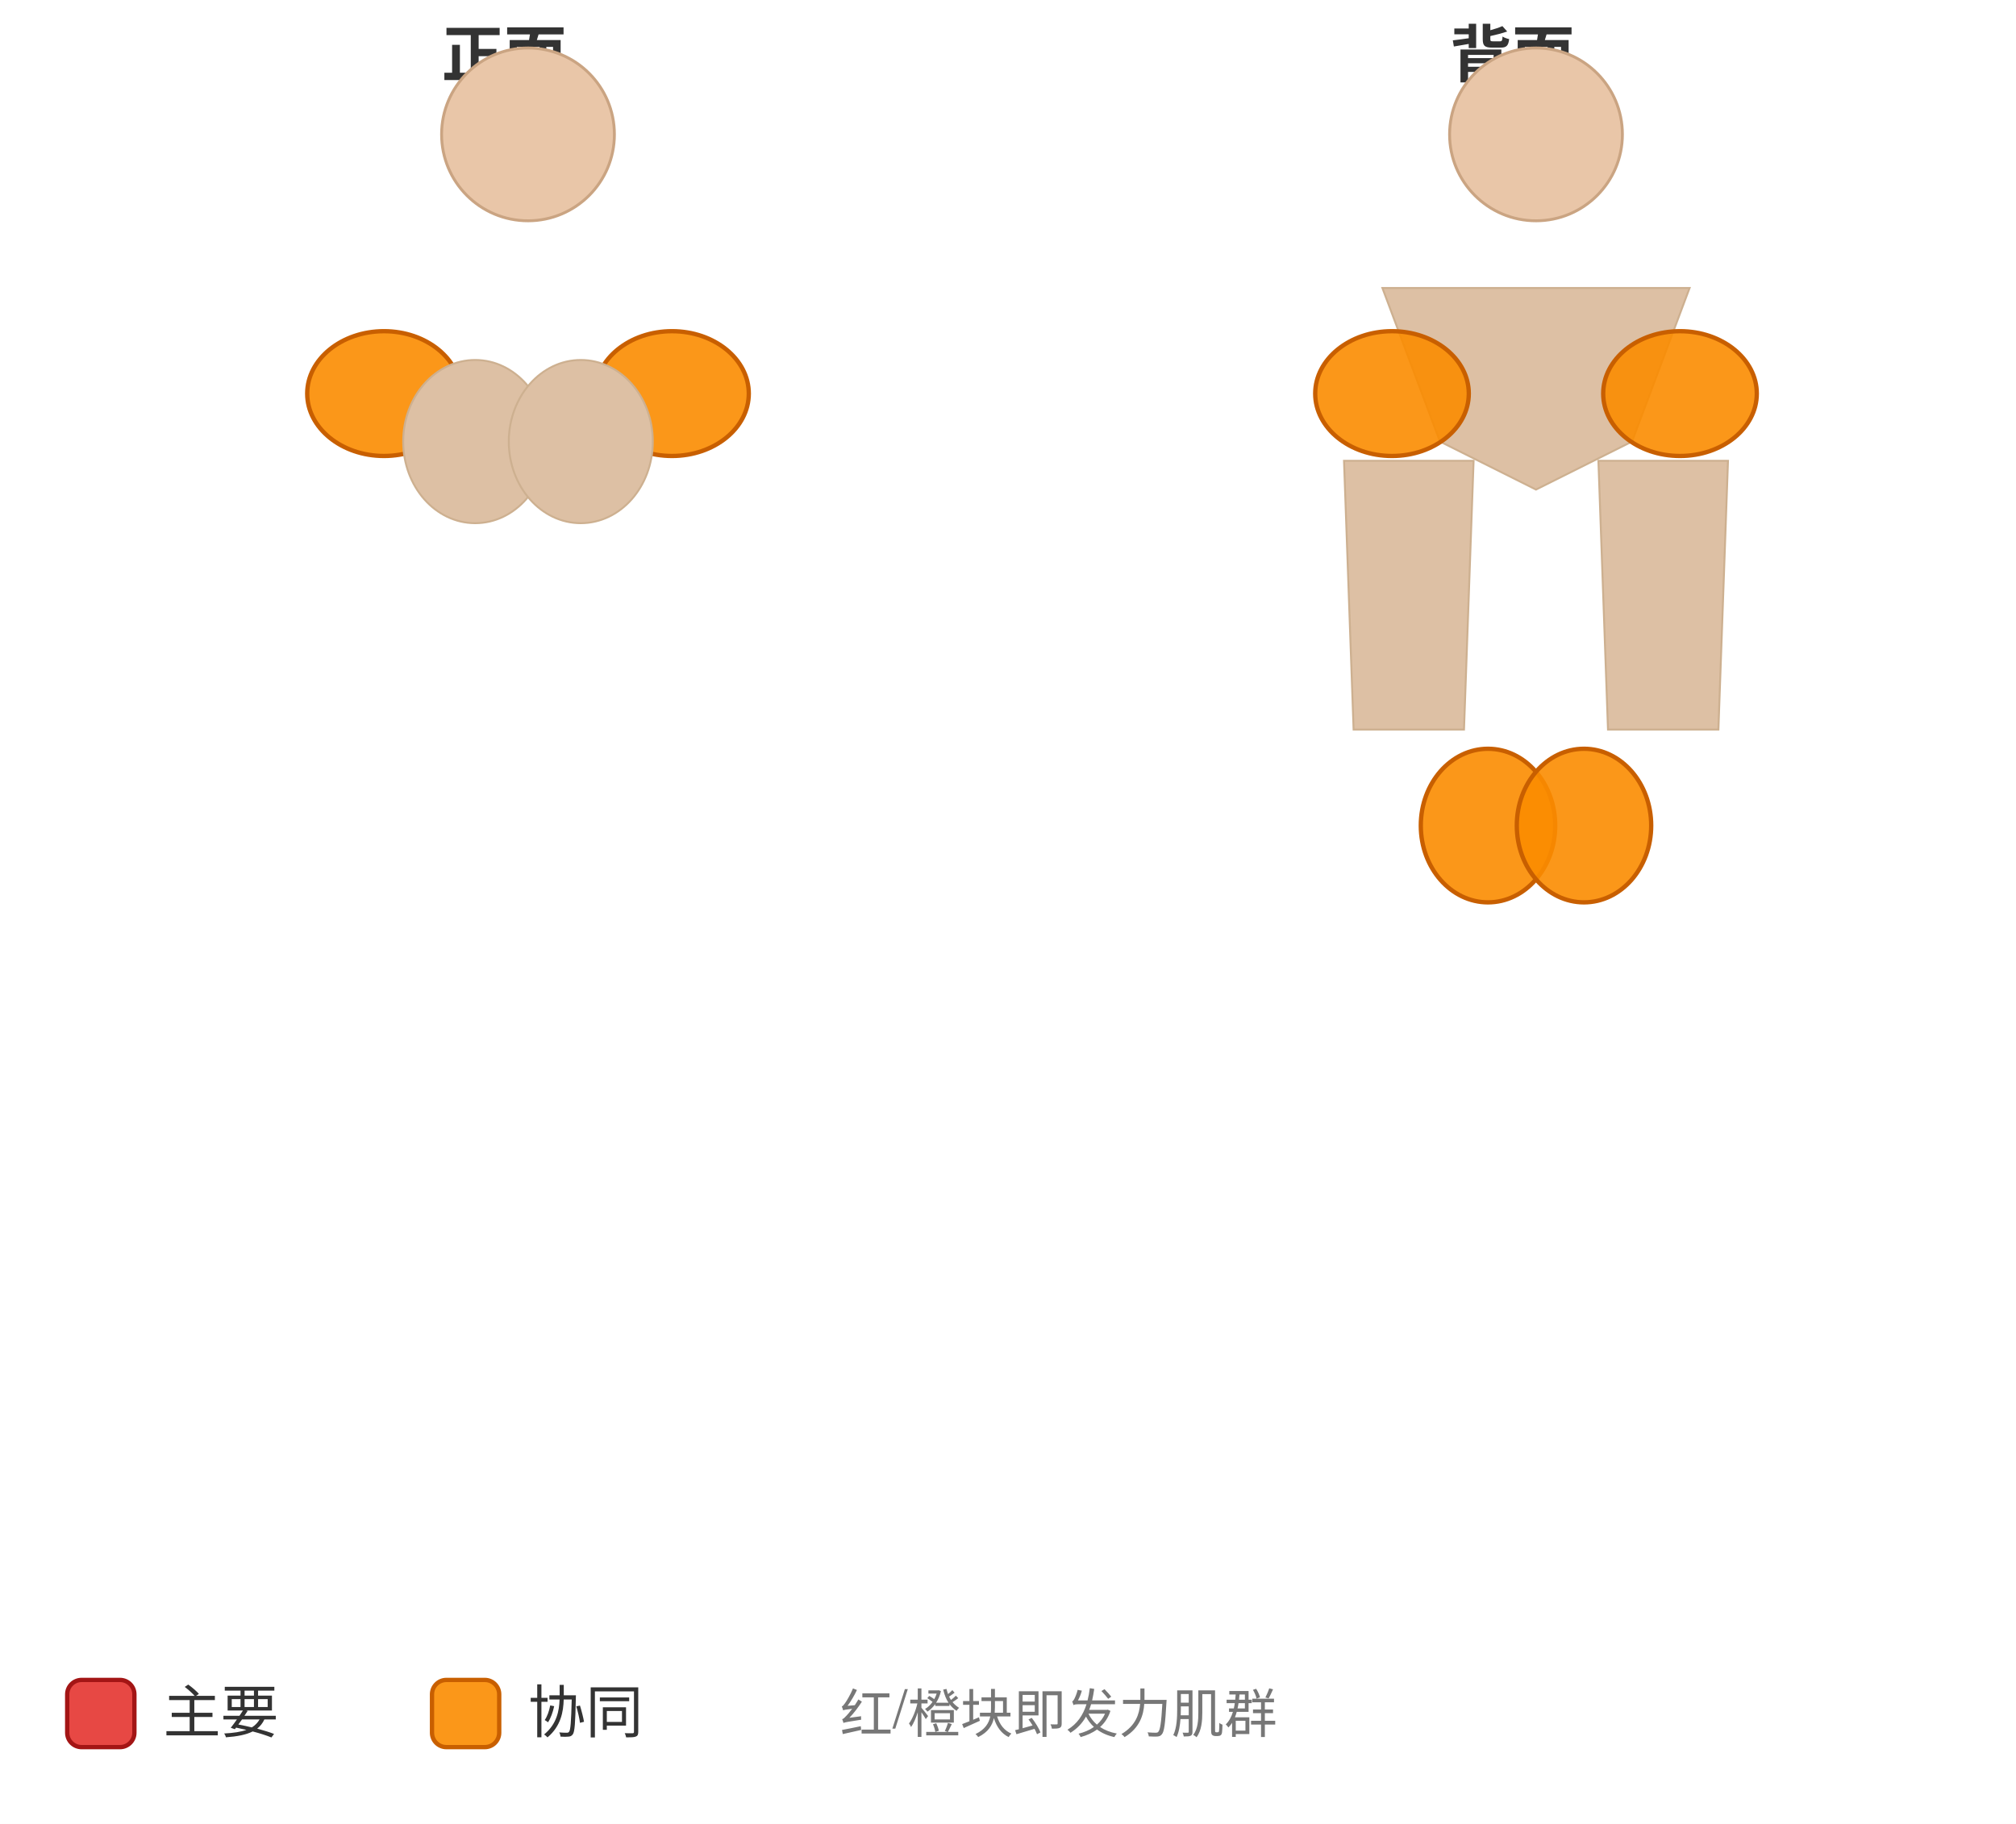
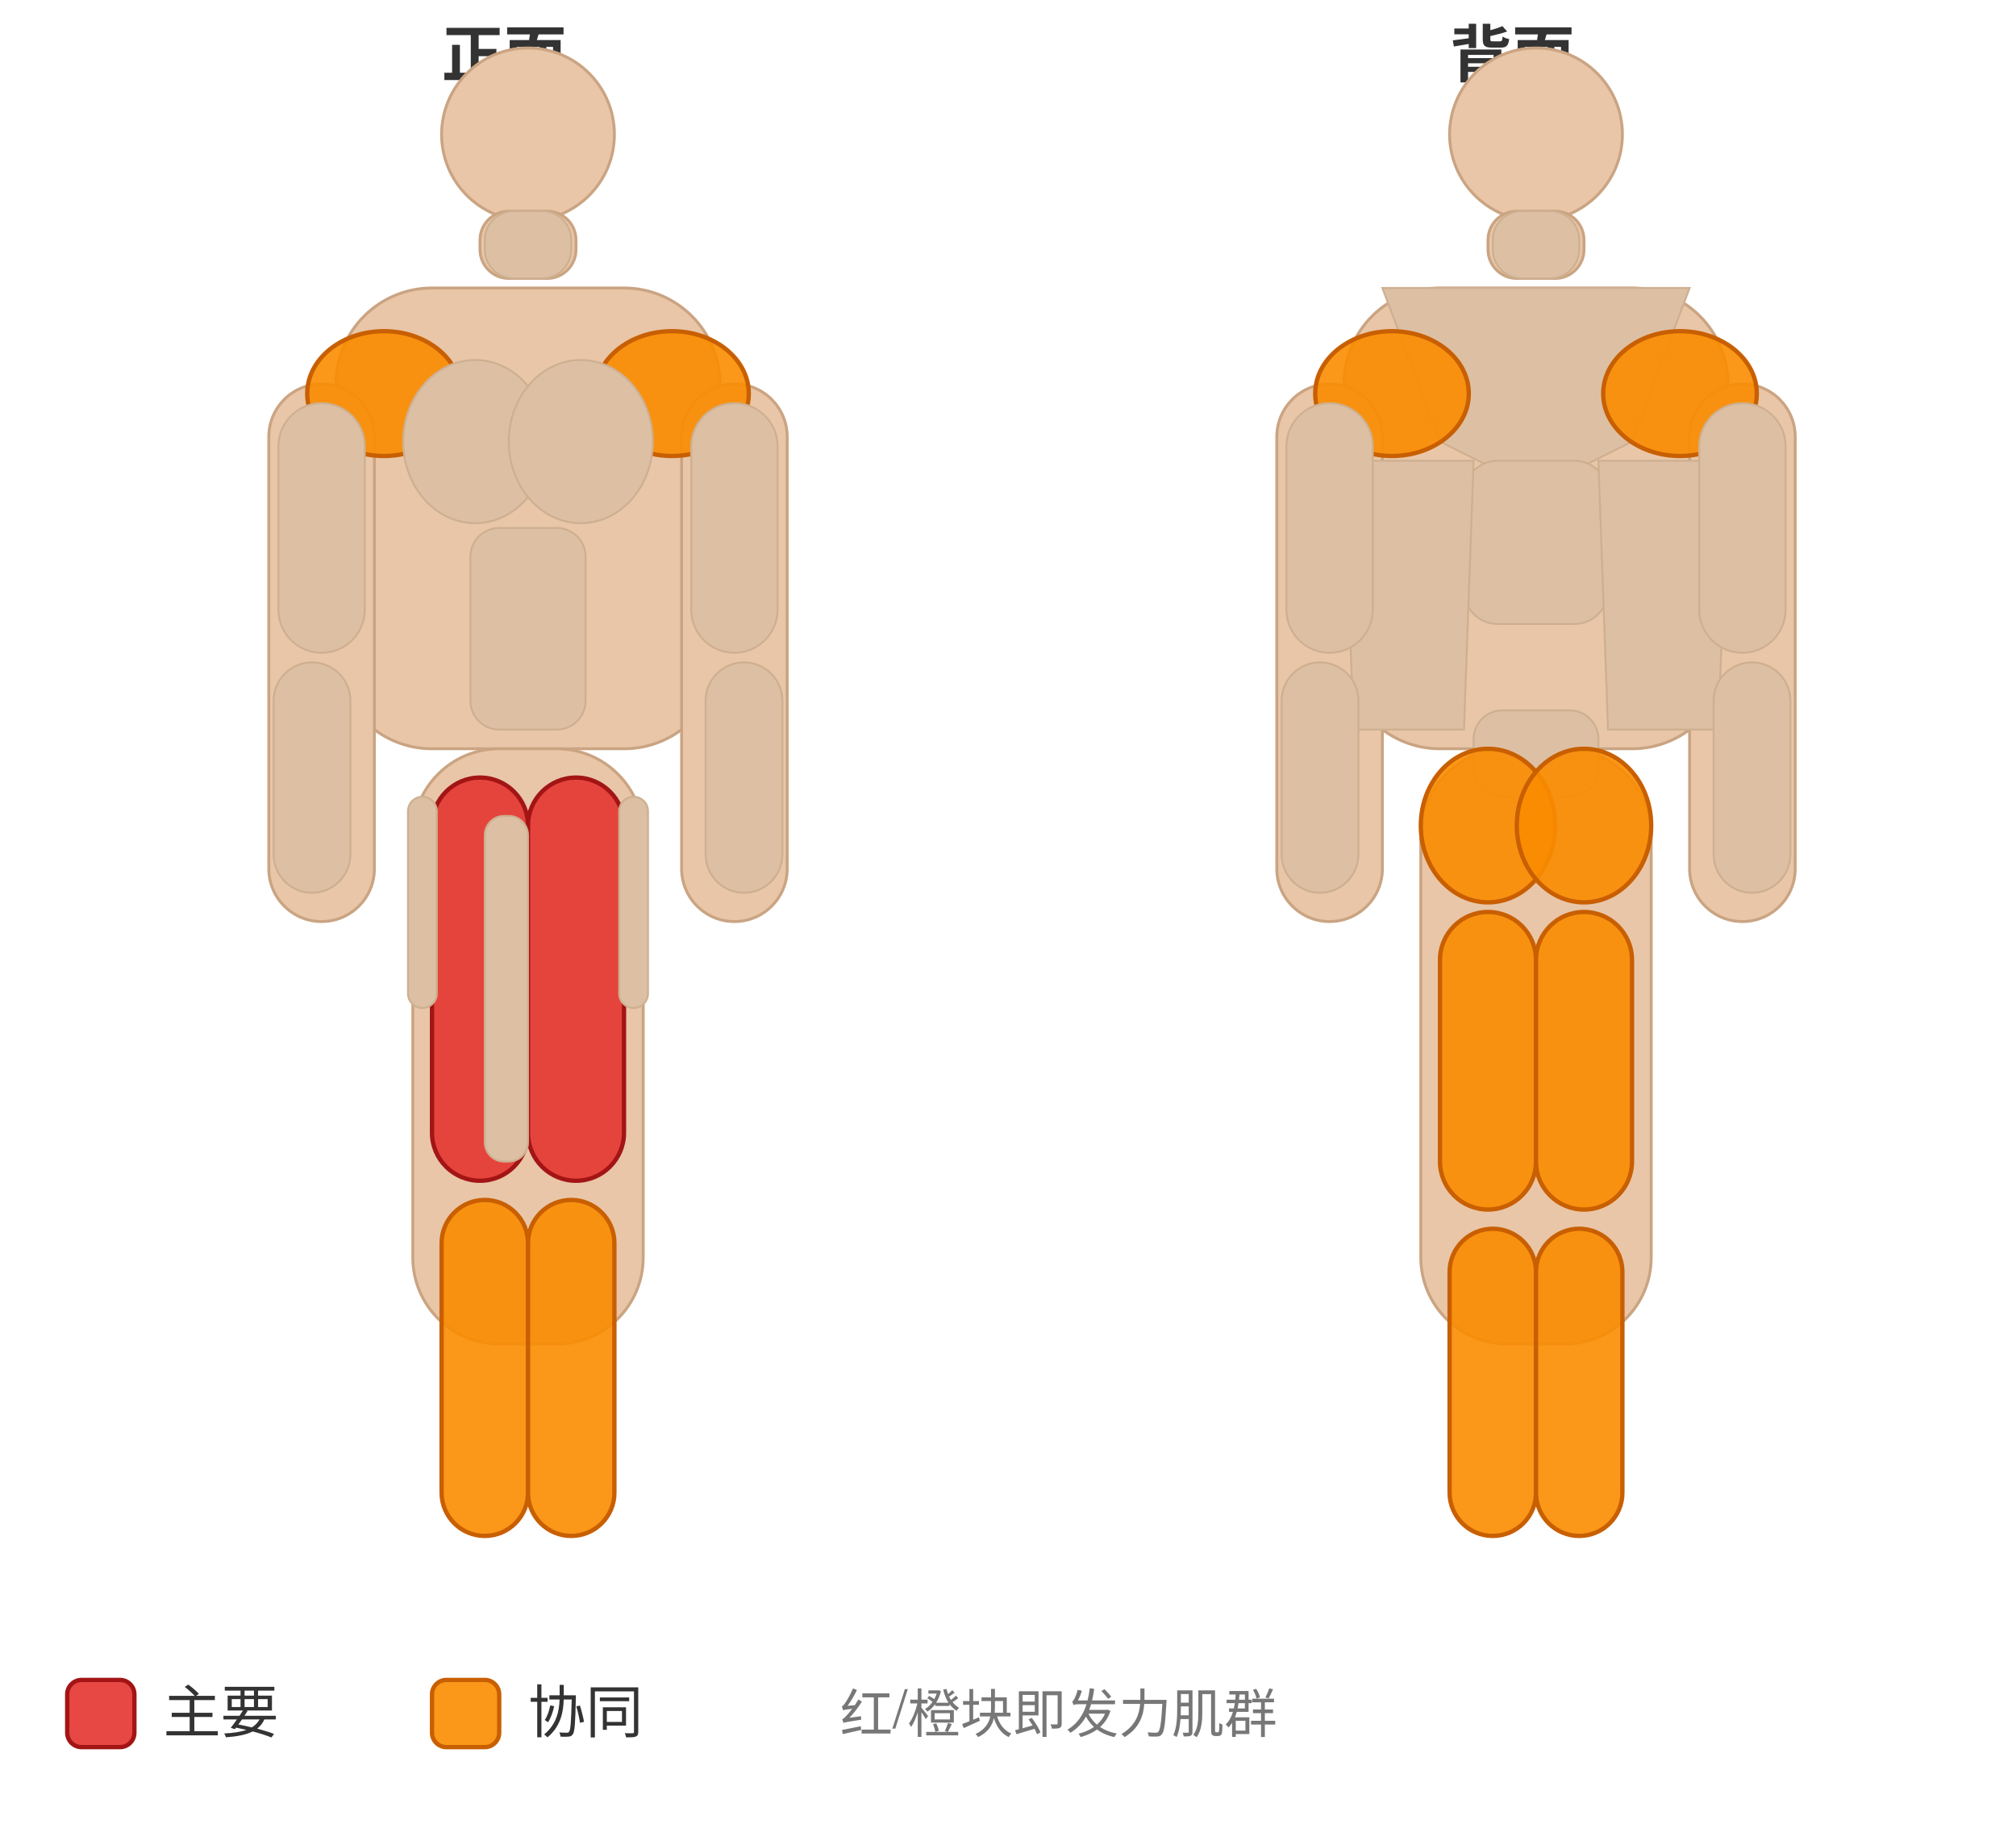
- <svg xmlns="http://www.w3.org/2000/svg" viewBox="0 0 420 380" font-family="-apple-system,Segoe UI,Helvetica,Arial,sans-serif">
+ <svg xmlns="http://www.w3.org/2000/svg" viewBox="0 0 420 380" width="420" height="380" font-family="-apple-system,Segoe UI,Helvetica,Arial,sans-serif">
  <rect width="420" height="380" fill="#ffffff" />
  <text x="105" y="16" font-size="13" font-weight="700" text-anchor="middle" fill="#333">正面</text>
  <text x="315" y="16" font-size="13" font-weight="700" text-anchor="middle" fill="#333">背面</text>
  <g transform="translate(10,0)">
    <circle fill="#e9c6a8" stroke="#caa482" stroke-width="0.6" cx="100" cy="28" r="18" />
-     <rect fill="#e9c6a8" stroke="#caa482" stroke-width="0.6" x="90" y="44" w="20" h="14" rx="6" />
-     <rect fill="#e9c6a8" stroke="#caa482" stroke-width="0.6" x="60" y="60" w="80" h="96" rx="20" />
-     <rect fill="#e9c6a8" stroke="#caa482" stroke-width="0.6" x="46" y="80" w="22" h="112" rx="11" />
-     <rect fill="#e9c6a8" stroke="#caa482" stroke-width="0.6" x="132" y="80" w="22" h="112" rx="11" />
-     <rect fill="#e9c6a8" stroke="#caa482" stroke-width="0.6" x="76" y="156" w="48" h="124" rx="18" />
-     <rect fill="#ddc0a4" stroke="#cdb090" stroke-width="0.4" x="91" y="44" w="18" h="14" rx="6" />
+     <rect fill="#e9c6a8" stroke="#caa482" stroke-width="0.6" x="90" y="44" width="20" height="14" rx="6" />
+     <rect fill="#e9c6a8" stroke="#caa482" stroke-width="0.6" x="60" y="60" width="80" height="96" rx="20" />
+     <rect fill="#e9c6a8" stroke="#caa482" stroke-width="0.6" x="46" y="80" width="22" height="112" rx="11" />
+     <rect fill="#e9c6a8" stroke="#caa482" stroke-width="0.6" x="132" y="80" width="22" height="112" rx="11" />
+     <rect fill="#e9c6a8" stroke="#caa482" stroke-width="0.6" x="76" y="156" width="48" height="124" rx="18" />
+     <rect fill="#ddc0a4" stroke="#cdb090" stroke-width="0.4" x="91" y="44" width="18" height="14" rx="6" />
    <ellipse fill="#fb8c00" fill-opacity="0.9" stroke="#c85f00" stroke-width="0.9" cx="70" cy="82" rx="16" ry="13" />
    <ellipse fill="#fb8c00" fill-opacity="0.9" stroke="#c85f00" stroke-width="0.9" cx="130" cy="82" rx="16" ry="13" />
    <ellipse fill="#ddc0a4" stroke="#cdb090" stroke-width="0.4" cx="89" cy="92" rx="15" ry="17" />
    <ellipse fill="#ddc0a4" stroke="#cdb090" stroke-width="0.4" cx="111" cy="92" rx="15" ry="17" />
-     <rect fill="#ddc0a4" stroke="#cdb090" stroke-width="0.4" x="48" y="84" w="18" h="52" rx="9" />
-     <rect fill="#ddc0a4" stroke="#cdb090" stroke-width="0.4" x="134" y="84" w="18" h="52" rx="9" />
-     <rect fill="#ddc0a4" stroke="#cdb090" stroke-width="0.4" x="47" y="138" w="16" h="48" rx="8" />
-     <rect fill="#ddc0a4" stroke="#cdb090" stroke-width="0.4" x="137" y="138" w="16" h="48" rx="8" />
-     <rect fill="#ddc0a4" stroke="#cdb090" stroke-width="0.4" x="88" y="110" w="24" h="42" rx="6" />
-     <rect fill="#e53935" fill-opacity="0.92" stroke="#a31515" stroke-width="0.9" x="80" y="162" w="20" h="84" rx="10" />
-     <rect fill="#e53935" fill-opacity="0.92" stroke="#a31515" stroke-width="0.9" x="100" y="162" w="20" h="84" rx="10" />
-     <rect fill="#ddc0a4" stroke="#cdb090" stroke-width="0.4" x="91" y="170" w="9" h="72" rx="4" />
-     <rect fill="#ddc0a4" stroke="#cdb090" stroke-width="0.4" x="75" y="166" w="6" h="44" rx="3" />
-     <rect fill="#ddc0a4" stroke="#cdb090" stroke-width="0.4" x="119" y="166" w="6" h="44" rx="3" />
-     <rect fill="#fb8c00" fill-opacity="0.9" stroke="#c85f00" stroke-width="0.9" x="82" y="250" w="18" h="70" rx="9" />
-     <rect fill="#fb8c00" fill-opacity="0.9" stroke="#c85f00" stroke-width="0.9" x="100" y="250" w="18" h="70" rx="9" />
+     <rect fill="#ddc0a4" stroke="#cdb090" stroke-width="0.4" x="48" y="84" width="18" height="52" rx="9" />
+     <rect fill="#ddc0a4" stroke="#cdb090" stroke-width="0.4" x="134" y="84" width="18" height="52" rx="9" />
+     <rect fill="#ddc0a4" stroke="#cdb090" stroke-width="0.4" x="47" y="138" width="16" height="48" rx="8" />
+     <rect fill="#ddc0a4" stroke="#cdb090" stroke-width="0.4" x="137" y="138" width="16" height="48" rx="8" />
+     <rect fill="#ddc0a4" stroke="#cdb090" stroke-width="0.4" x="88" y="110" width="24" height="42" rx="6" />
+     <rect fill="#e53935" fill-opacity="0.92" stroke="#a31515" stroke-width="0.9" x="80" y="162" width="20" height="84" rx="10" />
+     <rect fill="#e53935" fill-opacity="0.92" stroke="#a31515" stroke-width="0.9" x="100" y="162" width="20" height="84" rx="10" />
+     <rect fill="#ddc0a4" stroke="#cdb090" stroke-width="0.4" x="91" y="170" width="9" height="72" rx="4" />
+     <rect fill="#ddc0a4" stroke="#cdb090" stroke-width="0.4" x="75" y="166" width="6" height="44" rx="3" />
+     <rect fill="#ddc0a4" stroke="#cdb090" stroke-width="0.4" x="119" y="166" width="6" height="44" rx="3" />
+     <rect fill="#fb8c00" fill-opacity="0.9" stroke="#c85f00" stroke-width="0.9" x="82" y="250" width="18" height="70" rx="9" />
+     <rect fill="#fb8c00" fill-opacity="0.9" stroke="#c85f00" stroke-width="0.9" x="100" y="250" width="18" height="70" rx="9" />
  </g>
  <g transform="translate(220,0)">
    <circle fill="#e9c6a8" stroke="#caa482" stroke-width="0.6" cx="100" cy="28" r="18" />
-     <rect fill="#e9c6a8" stroke="#caa482" stroke-width="0.6" x="90" y="44" w="20" h="14" rx="6" />
-     <rect fill="#e9c6a8" stroke="#caa482" stroke-width="0.6" x="60" y="60" w="80" h="96" rx="20" />
-     <rect fill="#e9c6a8" stroke="#caa482" stroke-width="0.6" x="46" y="80" w="22" h="112" rx="11" />
-     <rect fill="#e9c6a8" stroke="#caa482" stroke-width="0.6" x="132" y="80" w="22" h="112" rx="11" />
-     <rect fill="#e9c6a8" stroke="#caa482" stroke-width="0.6" x="76" y="156" w="48" h="124" rx="18" />
-     <rect fill="#ddc0a4" stroke="#cdb090" stroke-width="0.4" x="91" y="44" w="18" h="14" rx="6" />
+     <rect fill="#e9c6a8" stroke="#caa482" stroke-width="0.6" x="90" y="44" width="20" height="14" rx="6" />
+     <rect fill="#e9c6a8" stroke="#caa482" stroke-width="0.6" x="60" y="60" width="80" height="96" rx="20" />
+     <rect fill="#e9c6a8" stroke="#caa482" stroke-width="0.6" x="46" y="80" width="22" height="112" rx="11" />
+     <rect fill="#e9c6a8" stroke="#caa482" stroke-width="0.6" x="132" y="80" width="22" height="112" rx="11" />
+     <rect fill="#e9c6a8" stroke="#caa482" stroke-width="0.6" x="76" y="156" width="48" height="124" rx="18" />
+     <rect fill="#ddc0a4" stroke="#cdb090" stroke-width="0.4" x="91" y="44" width="18" height="14" rx="6" />
    <polygon fill="#ddc0a4" stroke="#cdb090" stroke-width="0.4" points="68,60 132,60 120,92 100,102 80,92" />
    <ellipse fill="#fb8c00" fill-opacity="0.9" stroke="#c85f00" stroke-width="0.9" cx="70" cy="82" rx="16" ry="13" />
    <ellipse fill="#fb8c00" fill-opacity="0.9" stroke="#c85f00" stroke-width="0.9" cx="130" cy="82" rx="16" ry="13" />
-     <rect fill="#ddc0a4" stroke="#cdb090" stroke-width="0.4" x="85" y="96" w="30" h="34" rx="7" />
+     <rect fill="#ddc0a4" stroke="#cdb090" stroke-width="0.4" x="85" y="96" width="30" height="34" rx="7" />
    <polygon fill="#ddc0a4" stroke="#cdb090" stroke-width="0.4" points="60,96 87,96 85,152 62,152" />
    <polygon fill="#ddc0a4" stroke="#cdb090" stroke-width="0.4" points="113,96 140,96 138,152 115,152" />
-     <rect fill="#ddc0a4" stroke="#cdb090" stroke-width="0.4" x="87" y="148" w="26" h="18" rx="6" />
-     <rect fill="#ddc0a4" stroke="#cdb090" stroke-width="0.4" x="48" y="84" w="18" h="52" rx="9" />
-     <rect fill="#ddc0a4" stroke="#cdb090" stroke-width="0.4" x="134" y="84" w="18" h="52" rx="9" />
-     <rect fill="#ddc0a4" stroke="#cdb090" stroke-width="0.4" x="47" y="138" w="16" h="48" rx="8" />
-     <rect fill="#ddc0a4" stroke="#cdb090" stroke-width="0.4" x="137" y="138" w="16" h="48" rx="8" />
+     <rect fill="#ddc0a4" stroke="#cdb090" stroke-width="0.4" x="87" y="148" width="26" height="18" rx="6" />
+     <rect fill="#ddc0a4" stroke="#cdb090" stroke-width="0.4" x="48" y="84" width="18" height="52" rx="9" />
+     <rect fill="#ddc0a4" stroke="#cdb090" stroke-width="0.4" x="134" y="84" width="18" height="52" rx="9" />
+     <rect fill="#ddc0a4" stroke="#cdb090" stroke-width="0.4" x="47" y="138" width="16" height="48" rx="8" />
+     <rect fill="#ddc0a4" stroke="#cdb090" stroke-width="0.4" x="137" y="138" width="16" height="48" rx="8" />
    <ellipse fill="#fb8c00" fill-opacity="0.9" stroke="#c85f00" stroke-width="0.9" cx="90" cy="172" rx="14" ry="16" />
    <ellipse fill="#fb8c00" fill-opacity="0.9" stroke="#c85f00" stroke-width="0.9" cx="110" cy="172" rx="14" ry="16" />
-     <rect fill="#fb8c00" fill-opacity="0.9" stroke="#c85f00" stroke-width="0.9" x="80" y="190" w="20" h="62" rx="10" />
-     <rect fill="#fb8c00" fill-opacity="0.9" stroke="#c85f00" stroke-width="0.9" x="100" y="190" w="20" h="62" rx="10" />
-     <rect fill="#fb8c00" fill-opacity="0.9" stroke="#c85f00" stroke-width="0.9" x="82" y="256" w="18" h="64" rx="9" />
-     <rect fill="#fb8c00" fill-opacity="0.9" stroke="#c85f00" stroke-width="0.9" x="100" y="256" w="18" h="64" rx="9" />
+     <rect fill="#fb8c00" fill-opacity="0.9" stroke="#c85f00" stroke-width="0.9" x="80" y="190" width="20" height="62" rx="10" />
+     <rect fill="#fb8c00" fill-opacity="0.9" stroke="#c85f00" stroke-width="0.9" x="100" y="190" width="20" height="62" rx="10" />
+     <rect fill="#fb8c00" fill-opacity="0.9" stroke="#c85f00" stroke-width="0.9" x="82" y="256" width="18" height="64" rx="9" />
+     <rect fill="#fb8c00" fill-opacity="0.9" stroke="#c85f00" stroke-width="0.9" x="100" y="256" width="18" height="64" rx="9" />
  </g>
  <rect x="14" y="350" width="14" height="14" rx="3" fill="#e53935" fill-opacity="0.92" stroke="#a31515" stroke-width="0.9" />
  <text x="34" y="361" font-size="12" fill="#333">主要</text>
  <rect x="90" y="350" width="14" height="14" rx="3" fill="#fb8c00" fill-opacity="0.9" stroke="#c85f00" stroke-width="0.9" />
  <text x="110" y="361" font-size="12" fill="#333">协同</text>
  <text x="175" y="361" font-size="11" fill="#777">红/橙块即发力肌群</text>
</svg>
